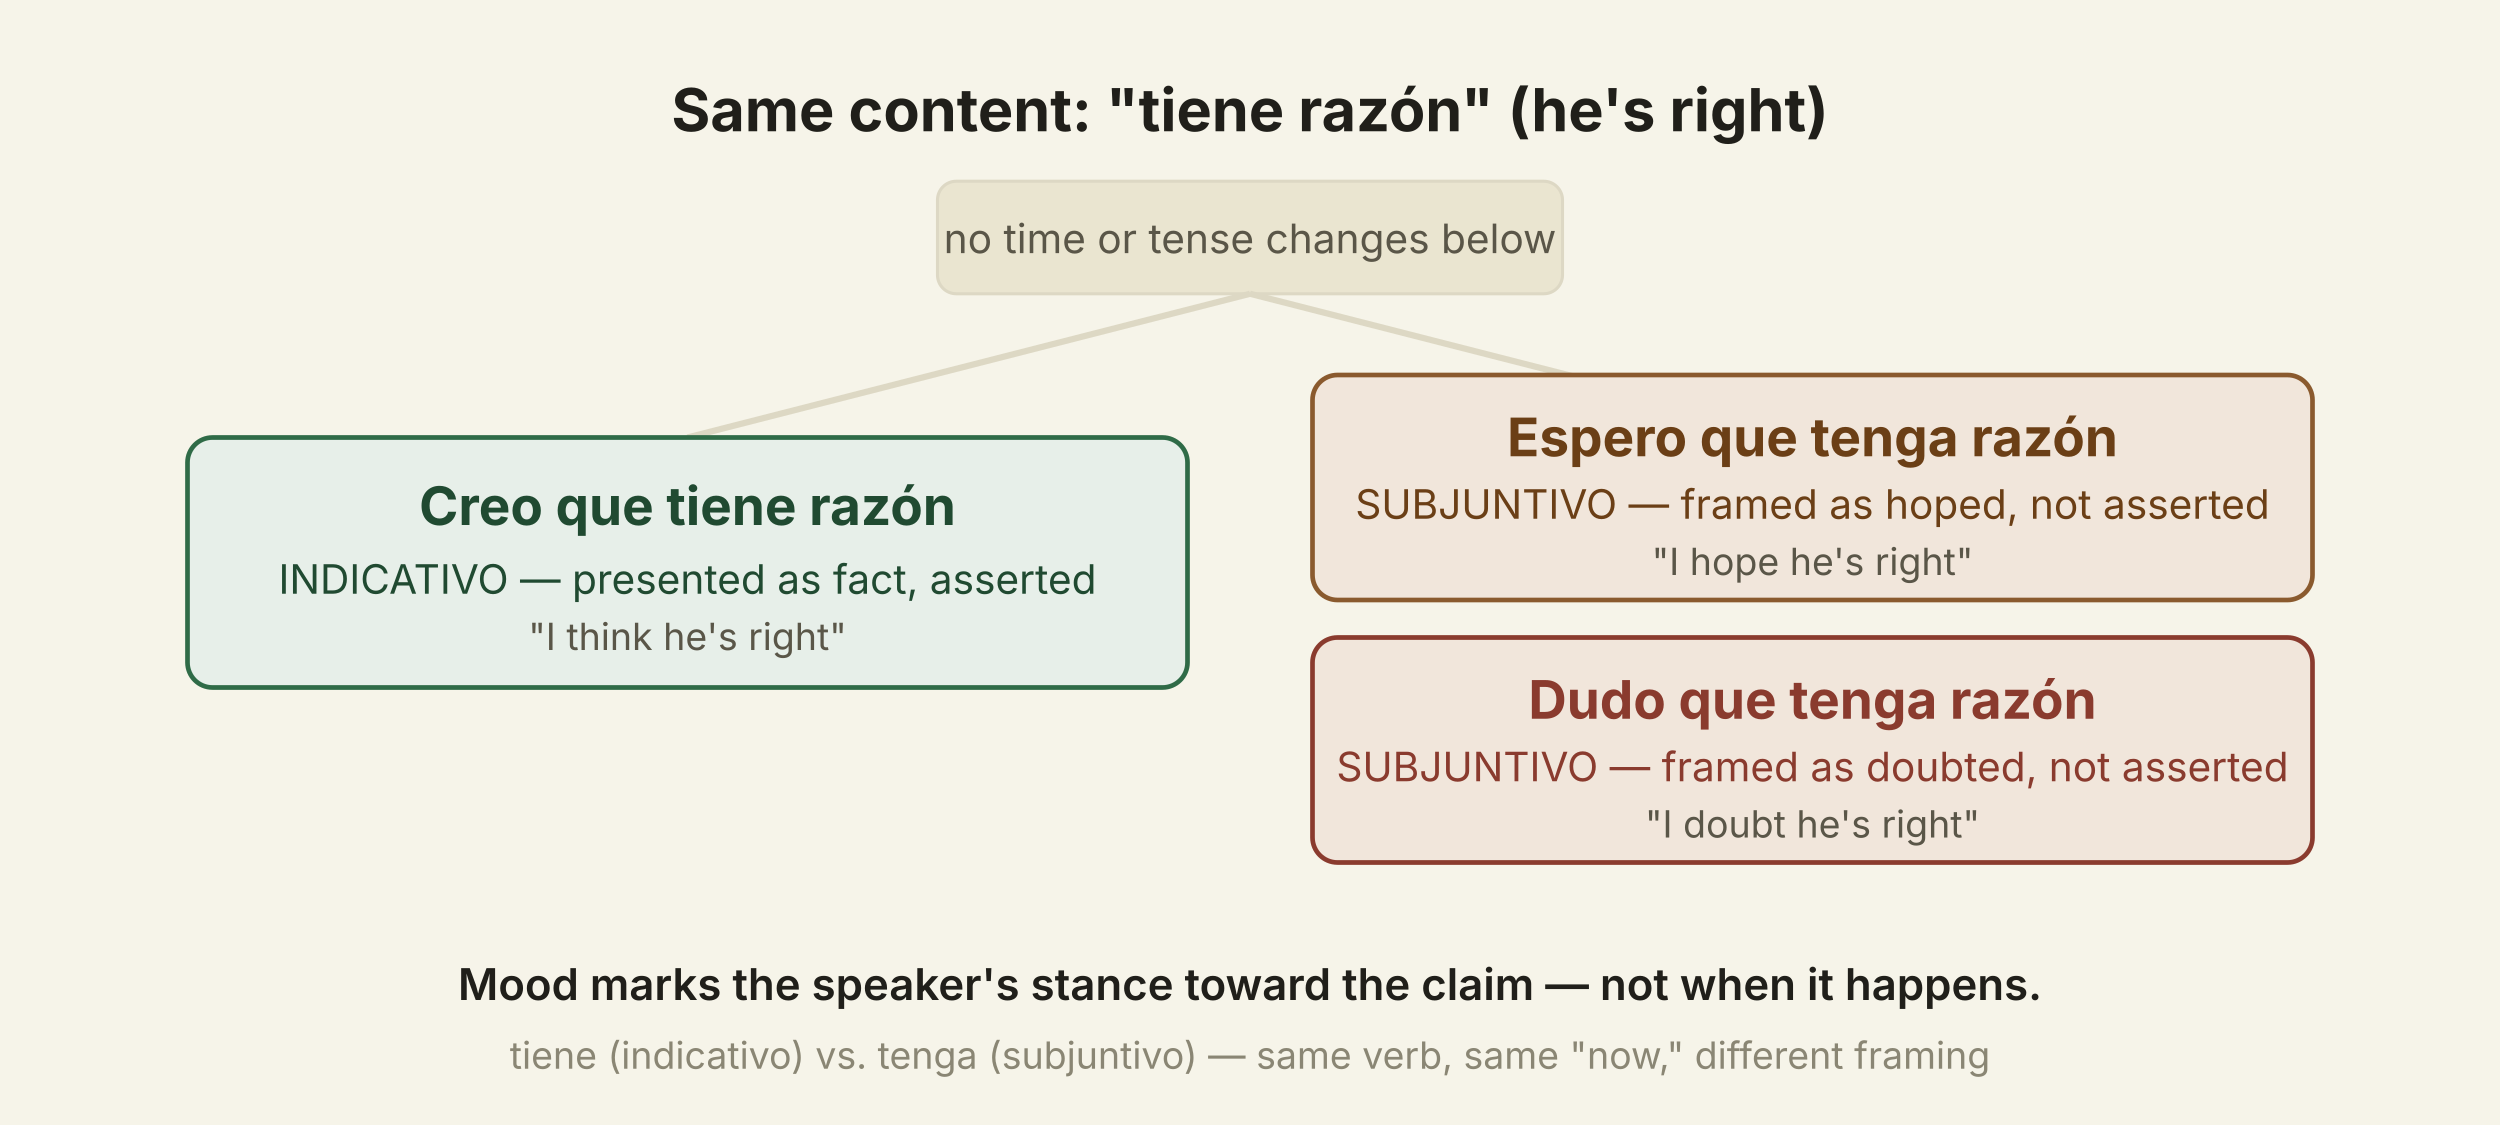
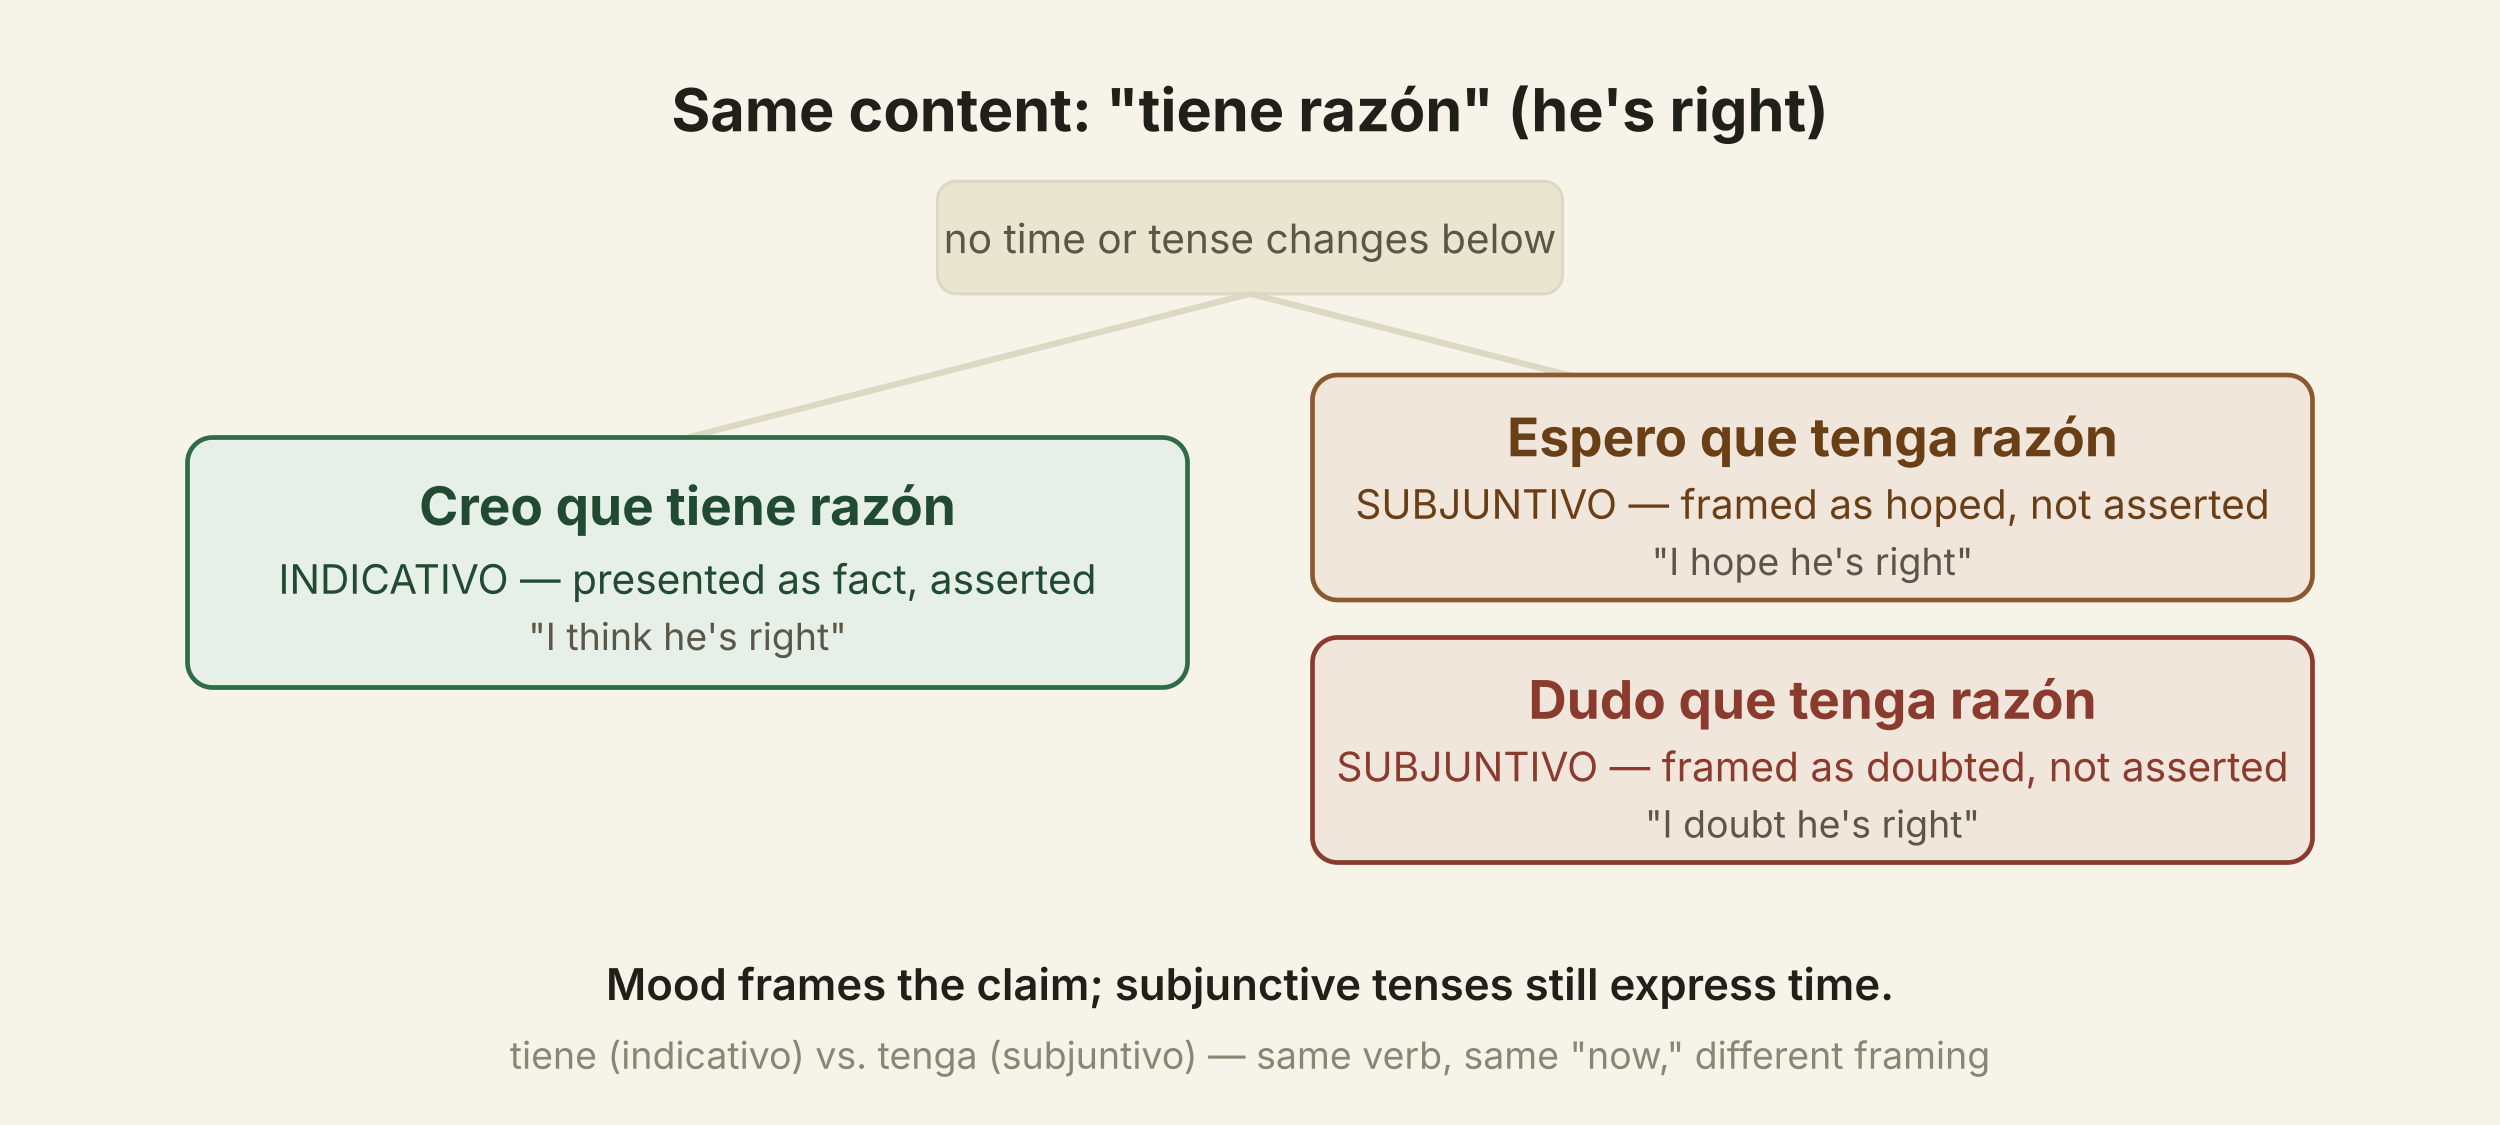
<svg xmlns="http://www.w3.org/2000/svg" viewBox="0 0 800 360" font-family="system-ui, -apple-system, sans-serif">
  <rect width="800" height="360" fill="#f6f4e9" />
  <text x="400" y="42" text-anchor="middle" fill="#201f1a" font-size="19" font-weight="700">Same content: "tiene razón" (he's right)</text>
  <rect x="300" y="58" width="200" height="36" rx="6" fill="#eae5d0" stroke="#ddd8c4" stroke-width="1" />
  <text x="400" y="81" text-anchor="middle" fill="#5a5648" font-size="13">no time or tense changes below</text>
  <line x1="400" y1="94" x2="220" y2="140" stroke="#ddd8c4" stroke-width="2" />
  <line x1="400" y1="94" x2="580" y2="140" stroke="#ddd8c4" stroke-width="2" />
  <rect x="60" y="140" width="320" height="80" rx="8" fill="#e7efe9" stroke="#2f6b47" stroke-width="1.5" />
  <text x="220" y="168" text-anchor="middle" fill="#204a31" font-size="17" font-weight="700">Creo que tiene razón</text>
  <text x="220" y="190" text-anchor="middle" fill="#204a31" font-size="13">INDICATIVO — presented as fact, asserted</text>
  <text x="220" y="208" text-anchor="middle" fill="#5a5648" font-size="12">"I think he's right"</text>
  <rect x="420" y="120" width="320" height="72" rx="8" fill="#f1e6db" stroke="#8a5a2e" stroke-width="1.5" />
  <text x="580" y="146" text-anchor="middle" fill="#6b3f16" font-size="17" font-weight="700">Espero que tenga razón</text>
  <text x="580" y="166" text-anchor="middle" fill="#6b3f16" font-size="13">SUBJUNTIVO — framed as hoped, not asserted</text>
  <text x="580" y="184" text-anchor="middle" fill="#5a5648" font-size="12">"I hope he's right"</text>
  <rect x="420" y="204" width="320" height="72" rx="8" fill="#f1e6db" stroke="#8a3b2e" stroke-width="1.5" />
  <text x="580" y="230" text-anchor="middle" fill="#8a3b2e" font-size="17" font-weight="700">Dudo que tenga razón</text>
  <text x="580" y="250" text-anchor="middle" fill="#8a3b2e" font-size="13">SUBJUNTIVO — framed as doubted, not asserted</text>
  <text x="580" y="268" text-anchor="middle" fill="#5a5648" font-size="12">"I doubt he's right"</text>
-   <text x="400" y="320" text-anchor="middle" fill="#201f1a" font-size="14" font-weight="600">Mood marks the speaker's stance toward the claim — not when it happens.</text>
+   <text x="400" y="320" text-anchor="middle" fill="#201f1a" font-size="14" font-weight="600">Mood frames the claim; subjunctive tenses still express time.</text>
  <text x="400" y="342" text-anchor="middle" fill="#8a8674" font-size="12">tiene (indicativo) vs. tenga (subjuntivo) — same verb, same "now," different framing</text>
</svg>
